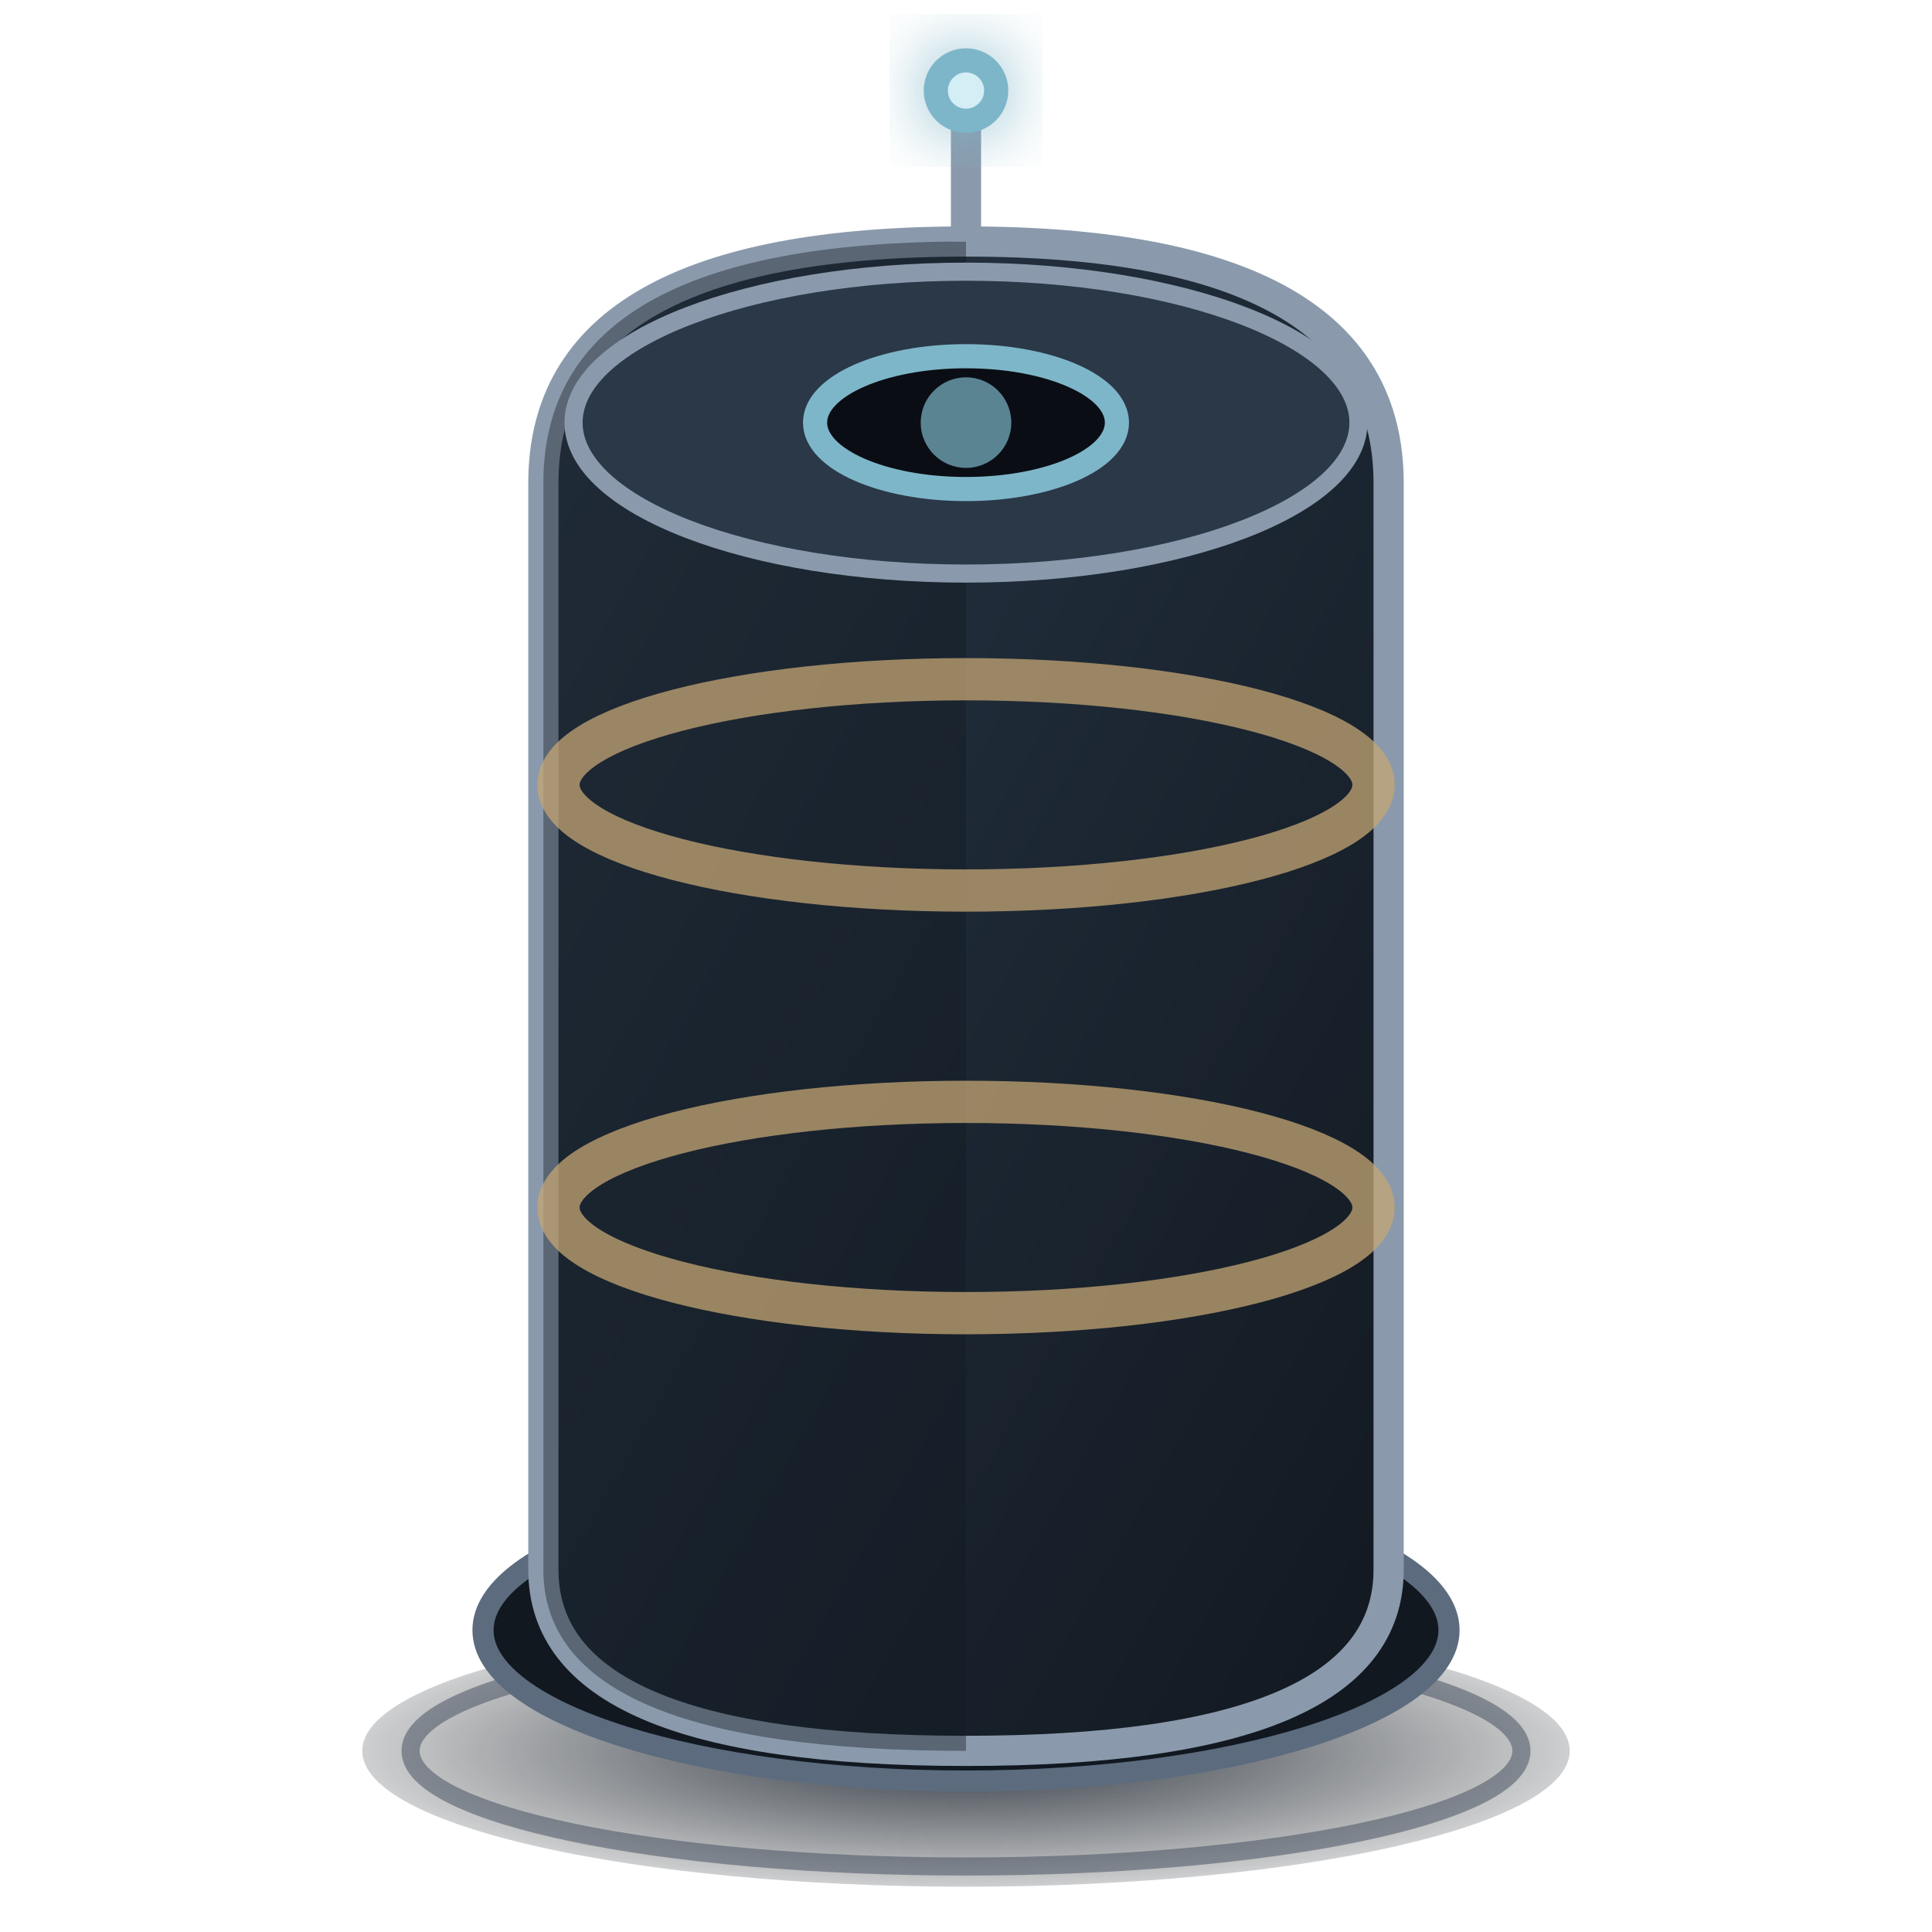
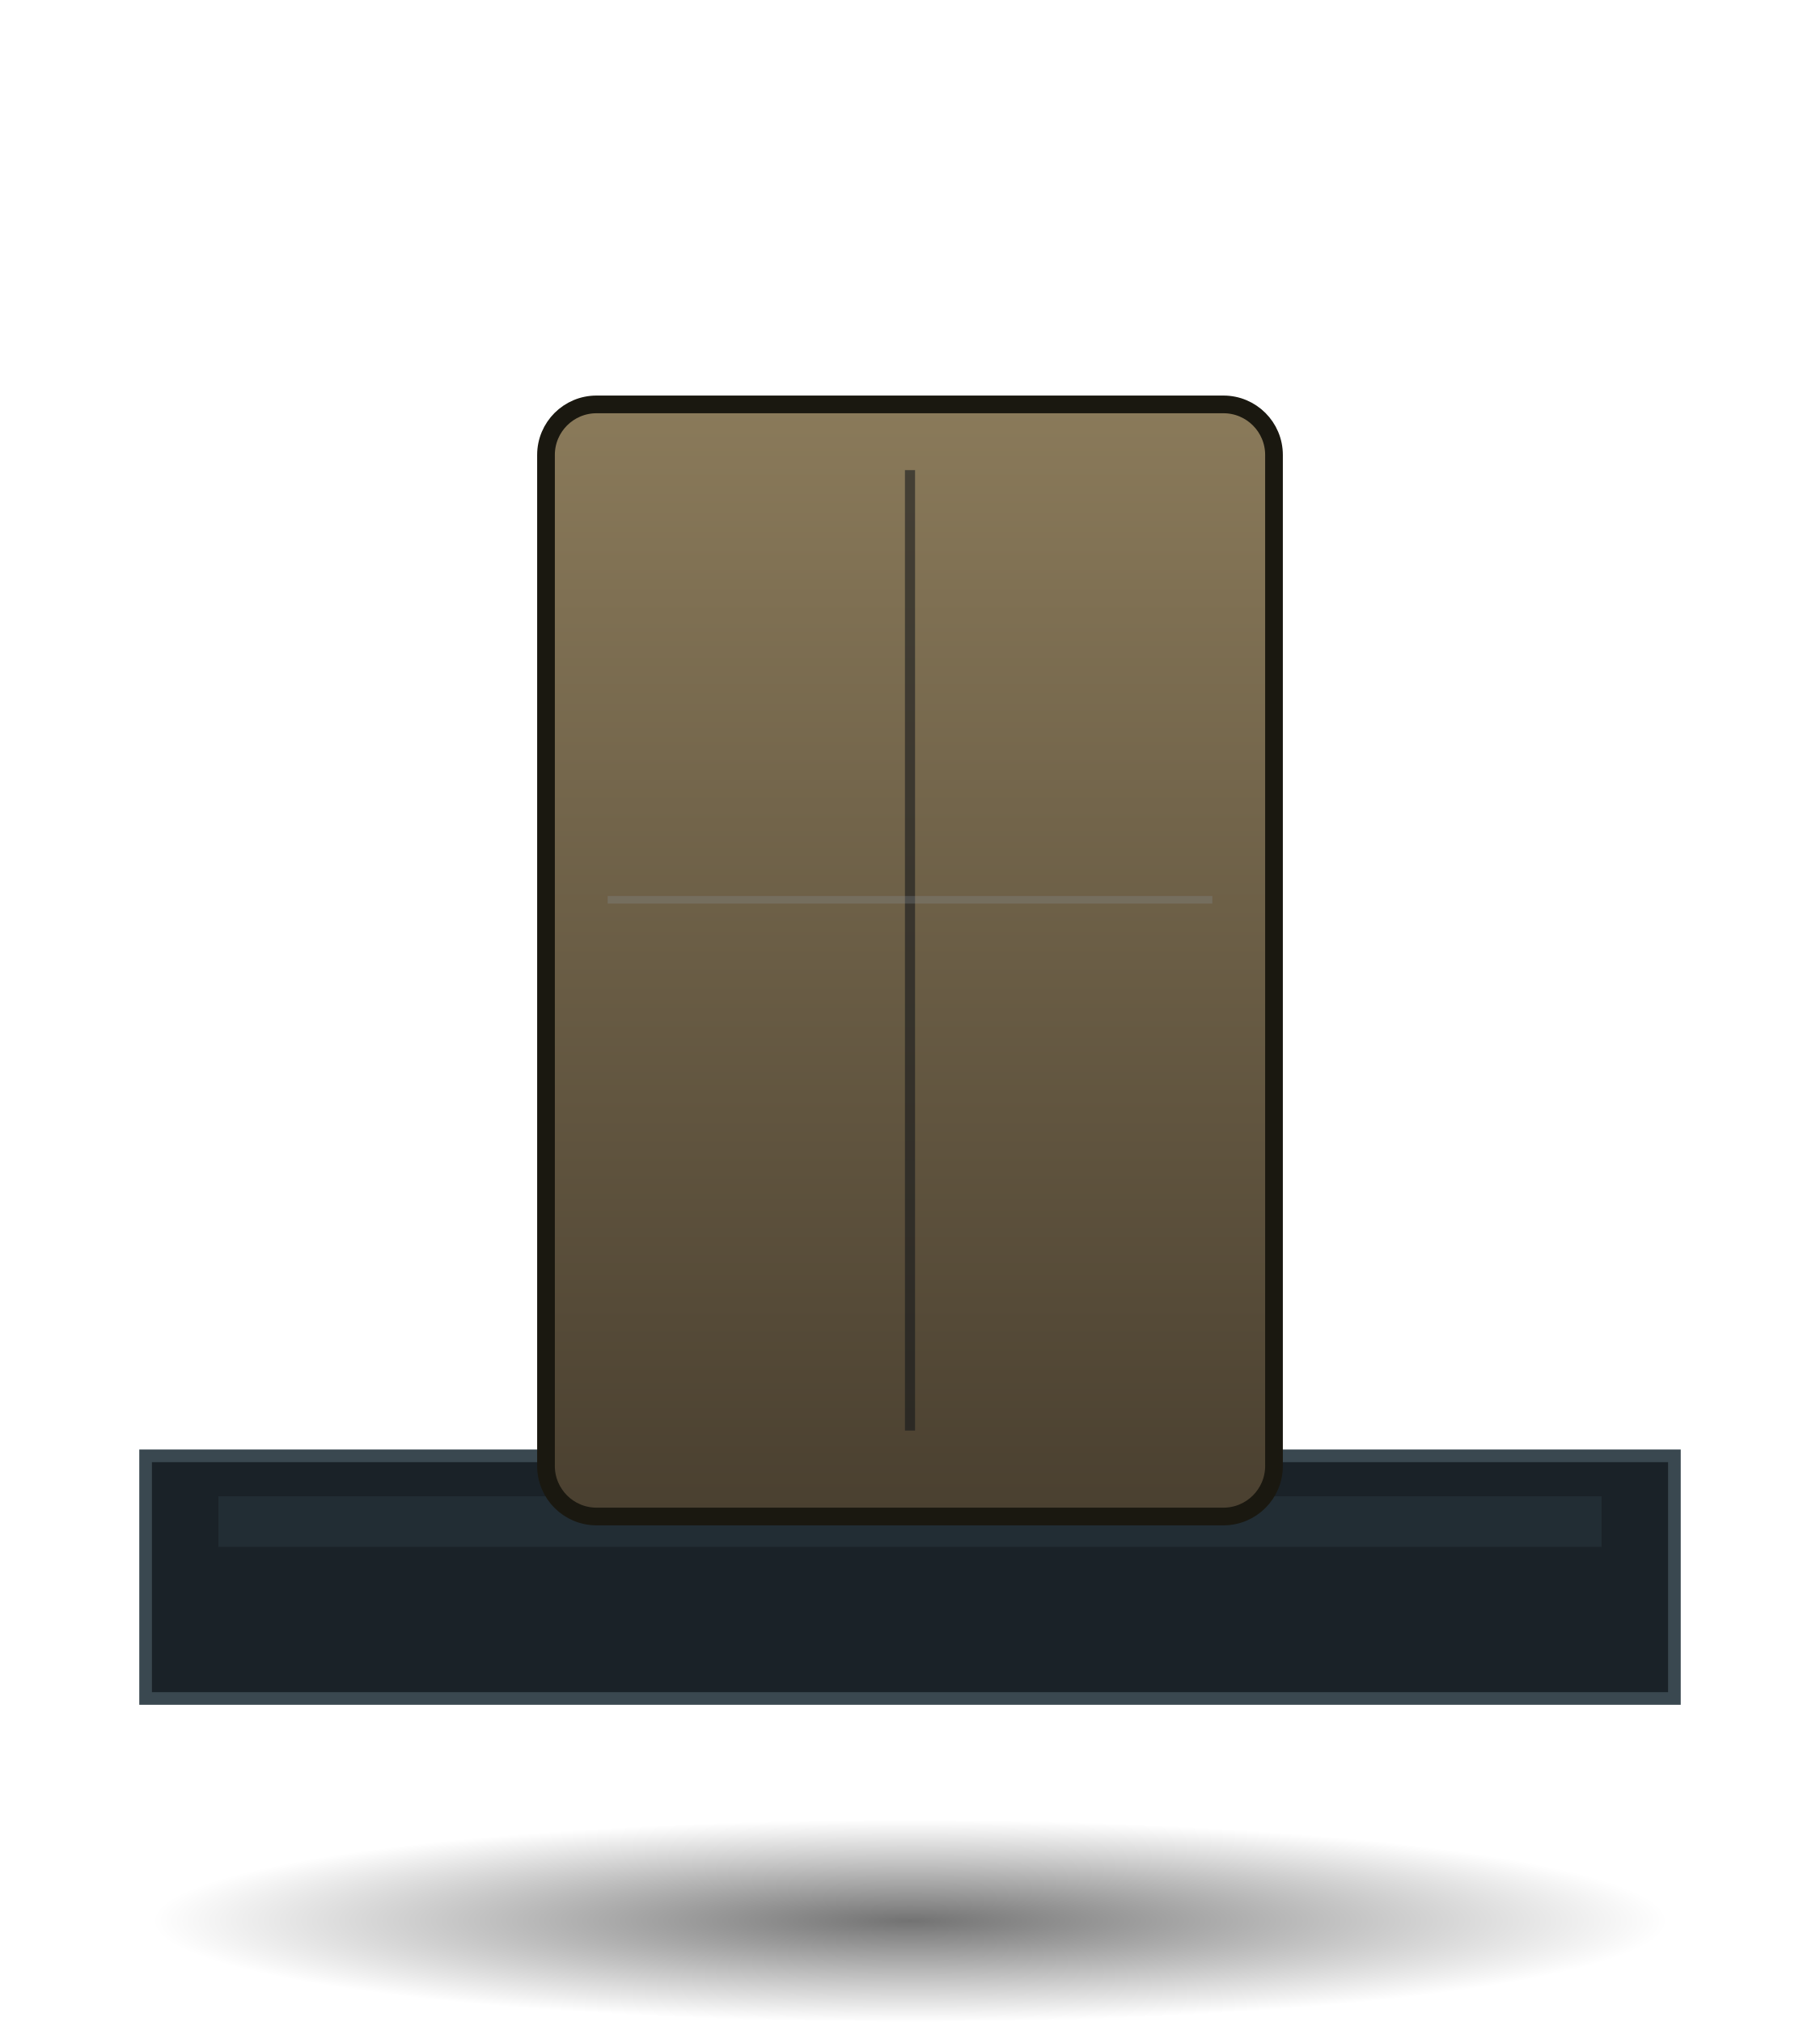
- <svg xmlns="http://www.w3.org/2000/svg" viewBox="0 0 64 64" width="64" height="64" fill="none">
+ <svg xmlns="http://www.w3.org/2000/svg" viewBox="0 0 72 80" width="72" height="80" fill="none">
  <defs>
-     <radialGradient id="padG" cx="50%" cy="50%" r="50%">
-       <stop offset="0%" stop-color="#1c2733" stop-opacity="0.9" />
-       <stop offset="100%" stop-color="#0a0e14" stop-opacity="0.2" />
+     <linearGradient id="steel" x1="0" y1="0" x2="0" y2="1">
+       <stop offset="0%" stop-color="#9aa7b4" />
+       <stop offset="35%" stop-color="#6a7684" />
+       <stop offset="70%" stop-color="#3e4854" />
+       <stop offset="100%" stop-color="#1c222a" />
+     </linearGradient>
+     <linearGradient id="steelSide" x1="0" y1="0" x2="1" y2="0">
+       <stop offset="0%" stop-color="#2a323c" />
+       <stop offset="45%" stop-color="#5c6876" />
+       <stop offset="100%" stop-color="#1a2028" />
+     </linearGradient>
+     <linearGradient id="armor" x1="0" y1="0" x2="0.3" y2="1">
+       <stop offset="0%" stop-color="#5a6a58" />
+       <stop offset="40%" stop-color="#3a4638" />
+       <stop offset="100%" stop-color="#1e261c" />
+     </linearGradient>
+     <linearGradient id="camo" x1="0" y1="0" x2="1" y2="1">
+       <stop offset="0%" stop-color="#4a5640" />
+       <stop offset="50%" stop-color="#2e382c" />
+       <stop offset="100%" stop-color="#1a2218" />
+     </linearGradient>
+     <linearGradient id="desert" x1="0" y1="0" x2="0" y2="1">
+       <stop offset="0%" stop-color="#8a7a5a" />
+       <stop offset="100%" stop-color="#4a4030" />
+     </linearGradient>
+     <linearGradient id="glass" x1="0" y1="0" x2="0" y2="1">
+       <stop offset="0%" stop-color="#a8d0e0" stop-opacity="0.85" />
+       <stop offset="55%" stop-color="#2a5060" stop-opacity="0.9" />
+       <stop offset="100%" stop-color="#0a1820" />
+     </linearGradient>
+     <linearGradient id="heat" x1="0" y1="1" x2="0" y2="0">
+       <stop offset="0%" stop-color="#ff6a20" stop-opacity="0.9" />
+       <stop offset="50%" stop-color="#ffc060" stop-opacity="0.5" />
+       <stop offset="100%" stop-color="#fff0c0" stop-opacity="0" />
+     </linearGradient>
+     <linearGradient id="muzzle" x1="0" y1="0.5" x2="1" y2="0.5">
+       <stop offset="0%" stop-color="#fff8e0" />
+       <stop offset="40%" stop-color="#ffb040" />
+       <stop offset="100%" stop-color="#ff6020" stop-opacity="0" />
+     </linearGradient>
+     <radialGradient id="shadow" cx="50%" cy="50%" r="50%">
+       <stop offset="0%" stop-color="#000" stop-opacity="0.55" />
+       <stop offset="100%" stop-color="#000" stop-opacity="0" />
    </radialGradient>
-     <radialGradient id="coreG" cx="40%" cy="35%" r="60%">
-       <stop offset="0%" stop-color="#d4eef5" />
-       <stop offset="45%" stop-color="#7eb6c9" />
-       <stop offset="100%" stop-color="#1a4050" stop-opacity="0.8" />
-     </radialGradient>
-     <linearGradient id="hullL" x1="0" y1="0" x2="1" y2="1">
-       <stop offset="0%" stop-color="#2a3848" />
-       <stop offset="50%" stop-color="#1c2733" />
-       <stop offset="100%" stop-color="#121820" />
-     </linearGradient>
-     <linearGradient id="steelL" x1="0" y1="0" x2="0" y2="1">
-       <stop offset="0%" stop-color="#b0bec8" />
-       <stop offset="40%" stop-color="#8a9aac" />
-       <stop offset="100%" stop-color="#5c6b7e" />
-     </linearGradient>
-     <linearGradient id="brassL" x1="0" y1="0" x2="0" y2="1">
-       <stop offset="0%" stop-color="#e0c9a0" />
-       <stop offset="100%" stop-color="#8a7350" />
-     </linearGradient>
-     <filter id="softGlow" x="-40%" y="-40%" width="180%" height="180%">
-       <feGaussianBlur stdDeviation="1.2" result="b" />
-       <feMerge>
-         <feMergeNode in="b" />
-         <feMergeNode in="SourceGraphic" />
-       </feMerge>
+     <filter id="soft" x="-20%" y="-20%" width="140%" height="140%">
+       <feGaussianBlur stdDeviation="0.6" />
    </filter>
  </defs>
-   <ellipse cx="32" cy="58" rx="20" ry="4.5" fill="url(#padG)" />
-   <ellipse cx="32" cy="58" rx="18.4" ry="3.83" fill="none" stroke="#3d4a5a" stroke-width="0.6" opacity="0.5" />
-   <ellipse cx="32" cy="54" rx="16" ry="5" fill="#121820" stroke="#5c6b7e" stroke-width="0.7" />
-   <path d="M18 52 L18 16 Q18 8 32 8 Q46 8 46 16 L46 52 Q46 58 32 58 Q18 58 18 52 Z" fill="url(#hullL)" stroke="#8a9aac" stroke-width="1" />
-   <path d="M18 16 Q18 8 32 8 L32 58 Q18 58 18 52 Z" fill="#121820" opacity="0.4" />
-   <ellipse cx="32" cy="14" rx="13" ry="5" fill="#2a3848" stroke="#8a9aac" stroke-width="0.6" />
-   <ellipse cx="32" cy="26" rx="13.5" ry="3.5" fill="none" stroke="#c4a574" stroke-width="1.4" opacity="0.75" />
-   <ellipse cx="32" cy="40" rx="13.5" ry="3.5" fill="none" stroke="#c4a574" stroke-width="1.4" opacity="0.75" />
-   <ellipse cx="32" cy="14" rx="5" ry="2.2" fill="#0a0e14" stroke="#7eb6c9" stroke-width="0.8" />
-   <circle cx="32" cy="14" r="1.5" fill="#7eb6c9" opacity="0.7" />
-   <line x1="32" y1="8" x2="32" y2="3" stroke="#8a9aac" stroke-width="1" />
-   <circle cx="32" cy="3" r="1.4" fill="#7eb6c9" filter="url(#softGlow)" />
-   <circle cx="32" cy="3" r="0.6" fill="#d4eef5" />
+   <ellipse cx="36" cy="76" rx="30.24" ry="4" fill="url(#shadow)" />
+   <rect x="5.76" y="57.6" width="60.48" height="9.6" fill="#1a2228" stroke="#3a4850" stroke-width="0.5" />
+   <rect x="8.64" y="59.2" width="54.72" height="2" fill="#2a3840" opacity="0.5" />
+   <rect x="21.6" y="16" width="28.8" height="44" rx="2" fill="url(#desert)" stroke="#1a1810" stroke-width="0.7" />
+   <line x1="36" y1="18.6" x2="36" y2="56.6" stroke="#0e1218" stroke-width="0.4" opacity="0.55" />
+   <line x1="24.04" y1="35.6" x2="47.96" y2="35.6" stroke="#8a96a4" stroke-width="0.3" opacity="0.25" />
</svg>
